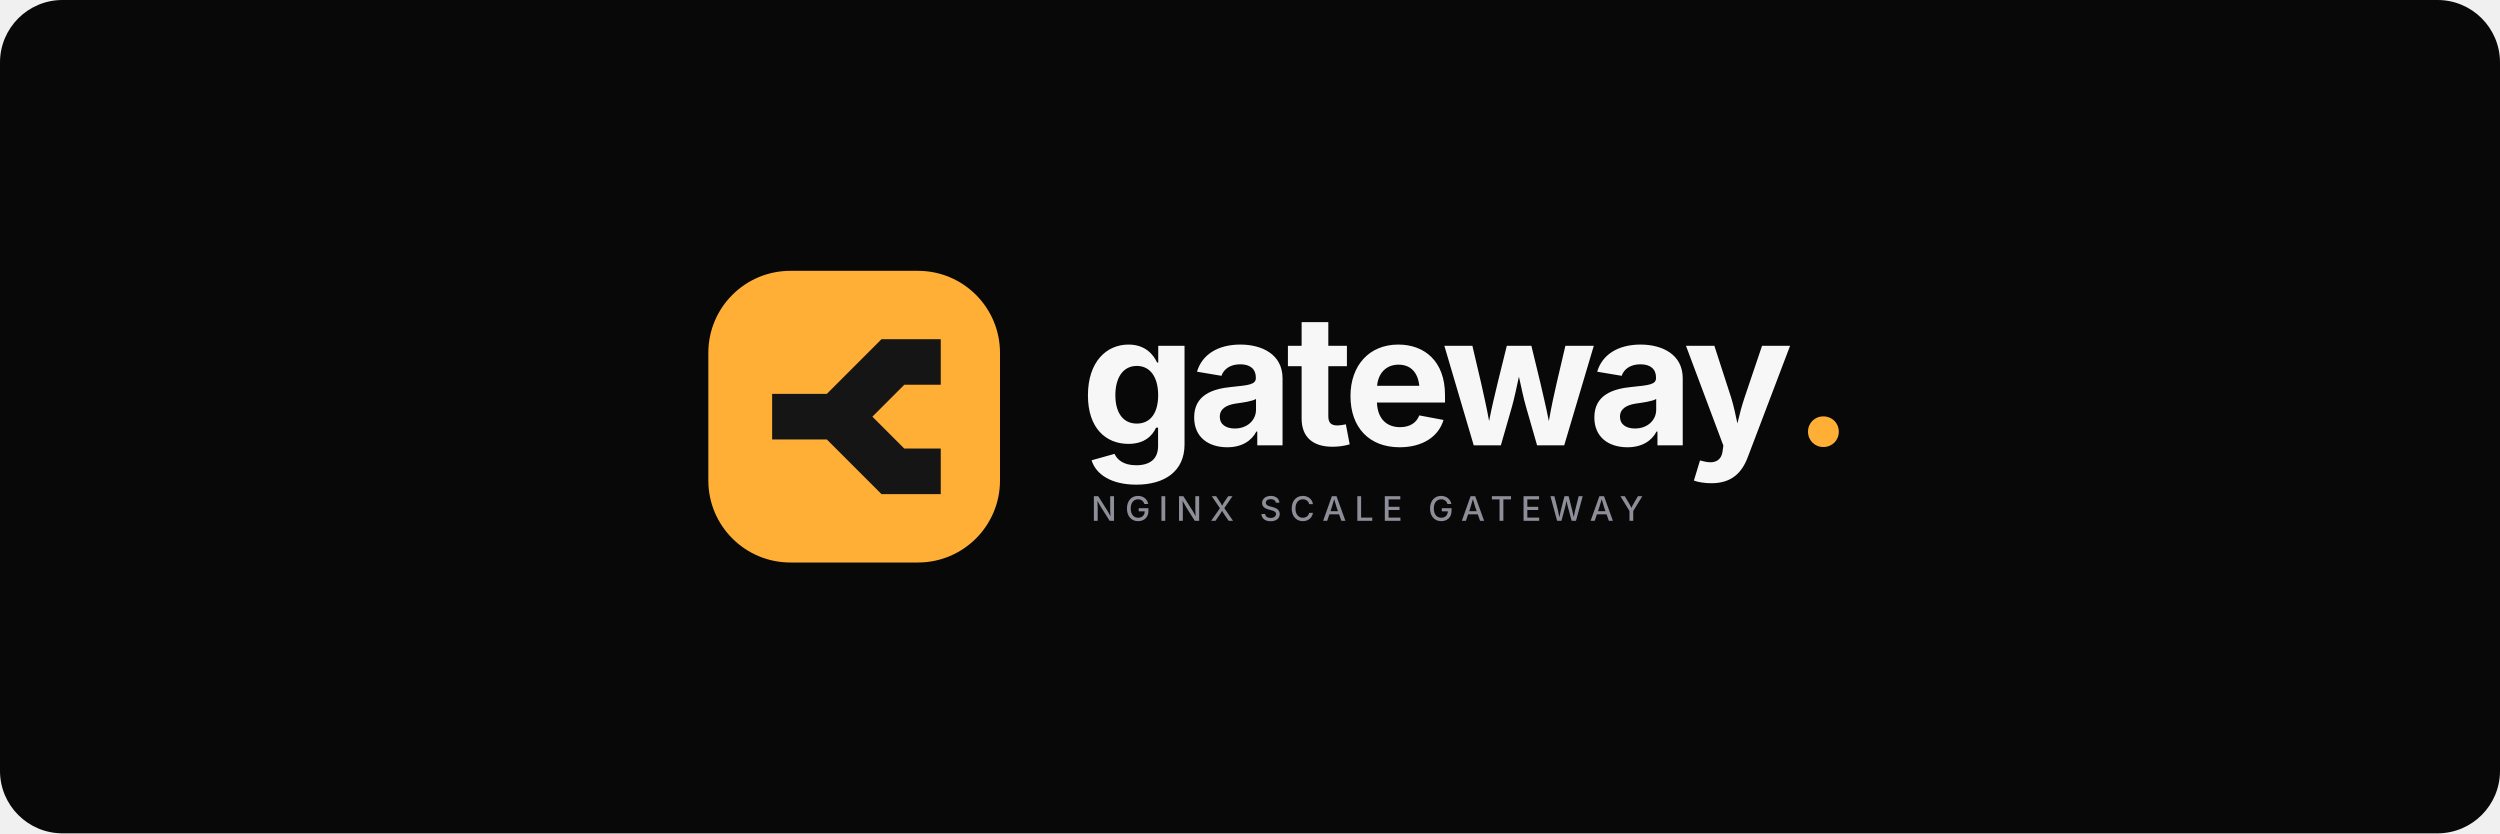
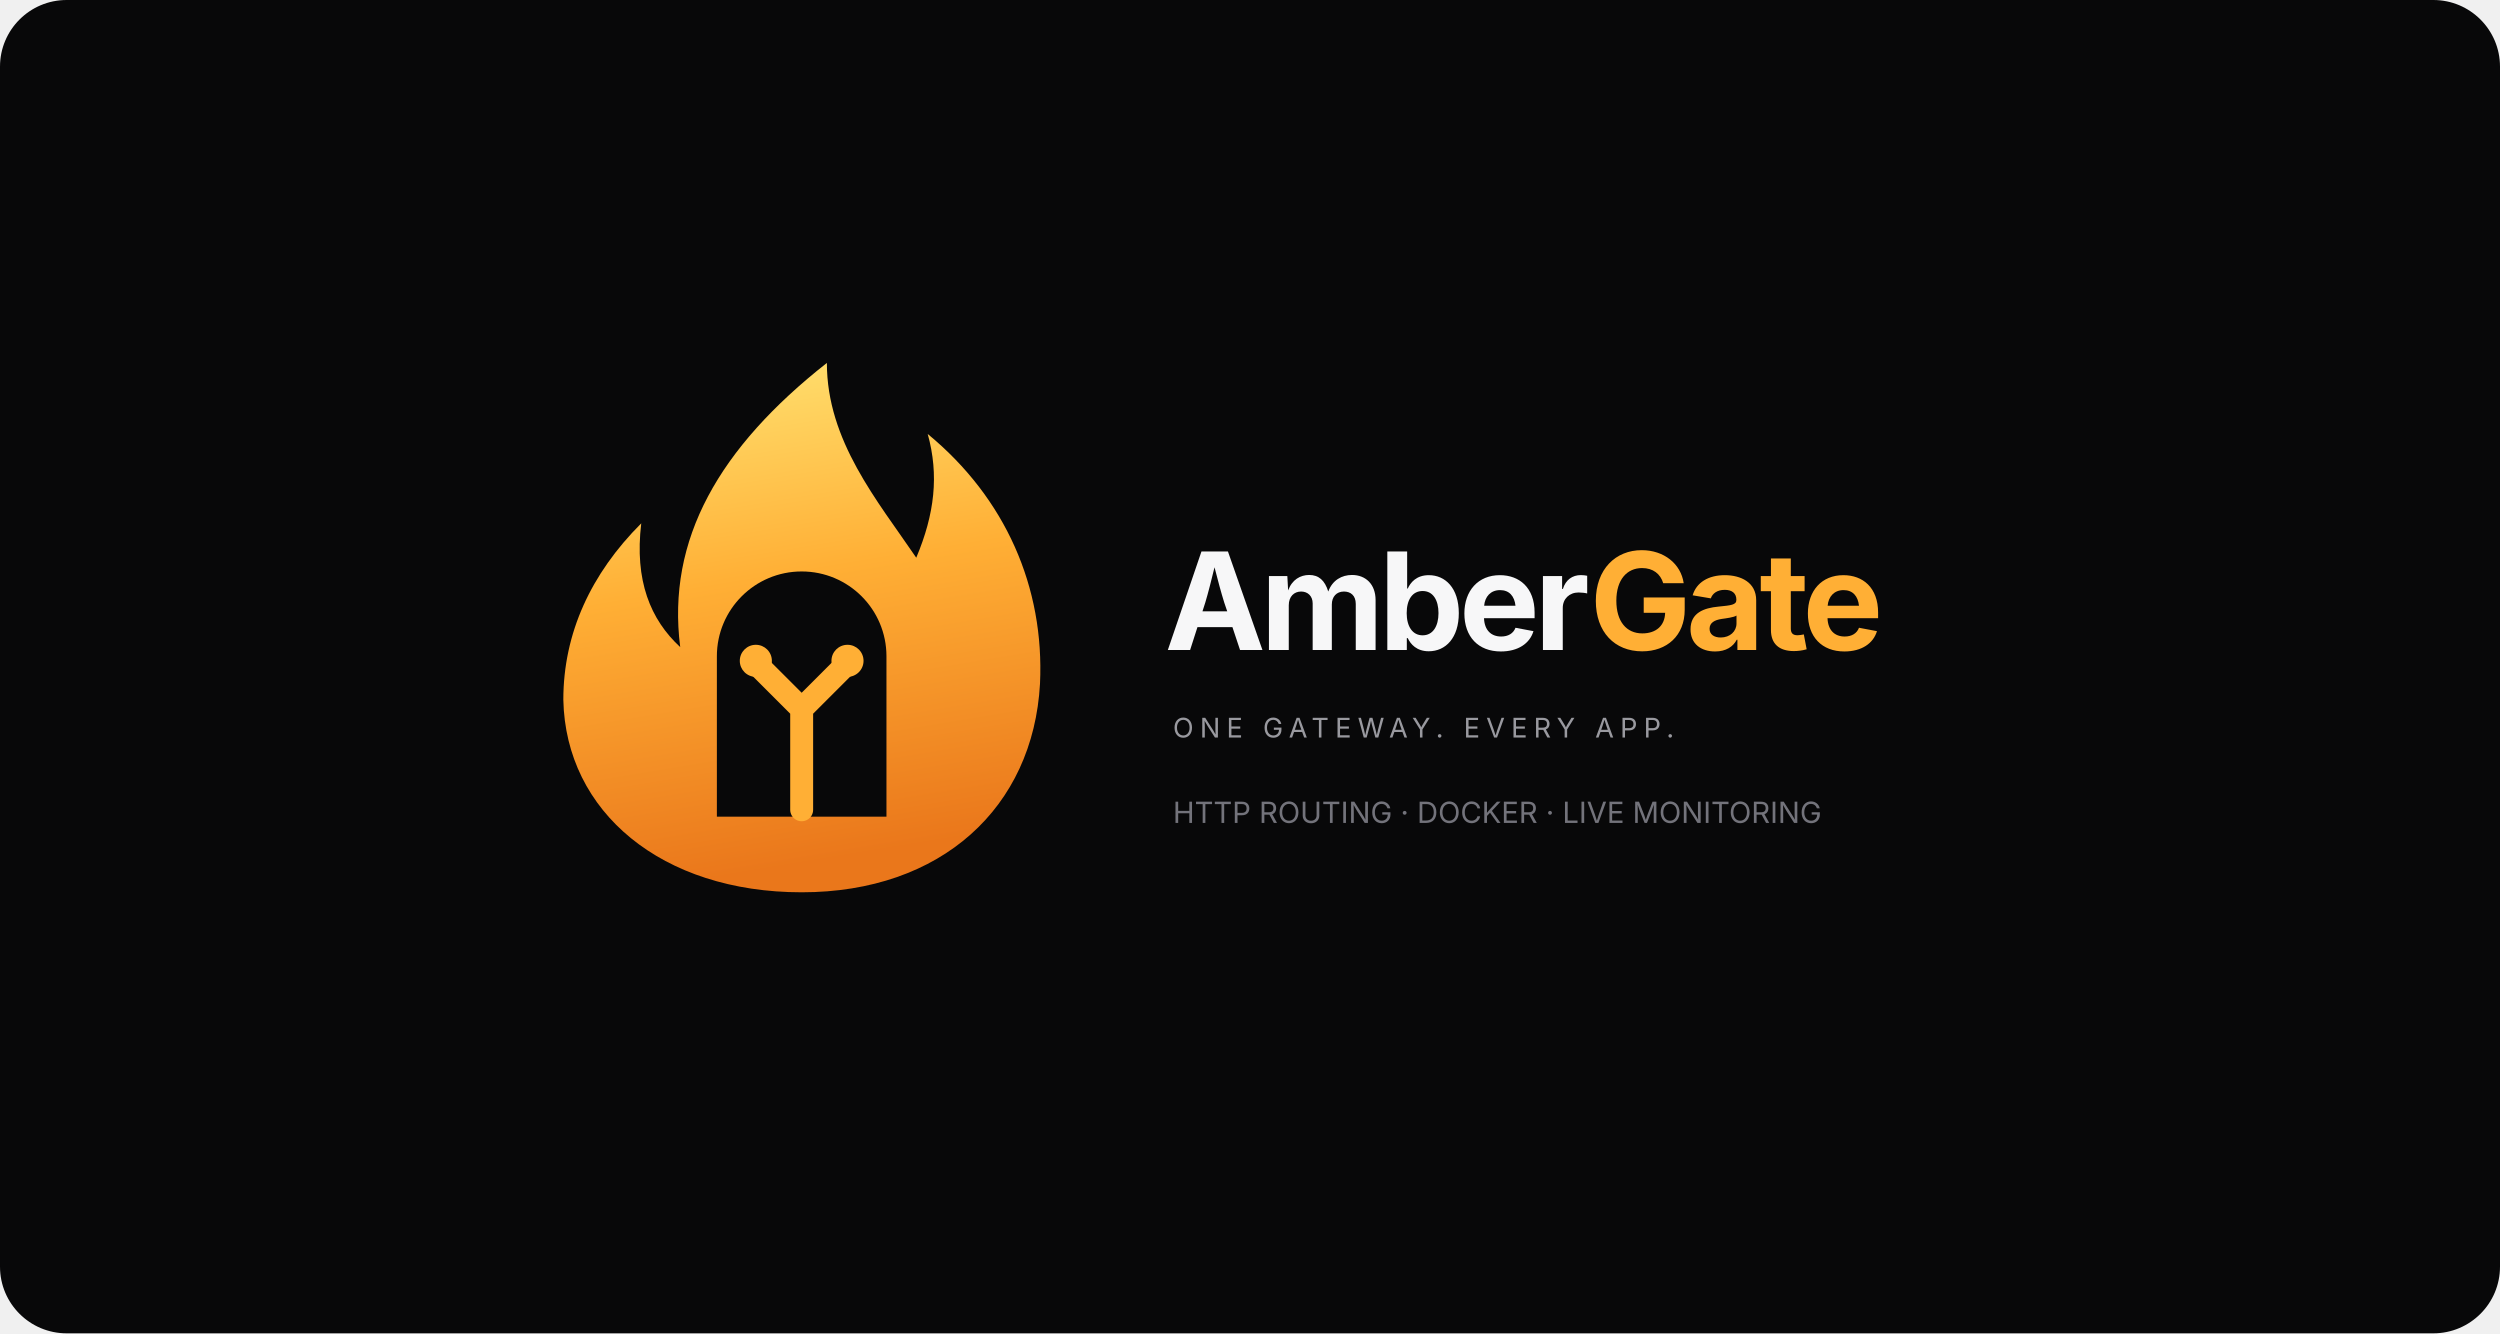
- <svg xmlns="http://www.w3.org/2000/svg" width="960" height="320" viewBox="0 0 960 320" role="img" aria-labelledby="title">
-   <rect width="960" height="320" rx="24" fill="#080809" />
-   <g transform="translate(272 104) scale(1.75)">
-     <rect width="64" height="64" rx="18" fill="#ffaf35" />
-     <path d="M14 27h12l12-12h13v10h-8l-7 7 7 7h8v10H38L26 37H14Z" fill="#151516" />
+ <svg xmlns="http://www.w3.org/2000/svg" width="1200" height="640" viewBox="0 0 1200 640" role="img" aria-labelledby="title">
+   <rect width="1200" height="640" rx="32" fill="#080809" />
+   <g transform="translate(244 161) scale(1.1)">
+     <defs>
+       <linearGradient id="amber-fire" x1="0" y1="0" x2=".15" y2="1">
+         <stop stop-color="#ffe575" />
+         <stop offset=".46" stop-color="#ffaf35" />
+         <stop offset="1" stop-color="#ea771b" />
+       </linearGradient>
+       <mask id="gate-cut">
+         <rect width="256" height="256" fill="white" />
+         <path d="M91 210v-70a37 37 0 0 1 74 0v70Z" fill="black" />
+       </mask>
+     </defs>
+     <path d="M139 12c0 34 22 60 39 85 8-19 10-36 5-54 34 28 51 67 49 109-3 54-43 91-104 91-61 0-103-35-104-84 0-29 12-55 34-77-3 25 4 42 17 54-6-47 17-87 64-124Z" fill="url(#amber-fire)" mask="url(#gate-cut)" />
+     <path d="M128 207v-44m0 0-20-20m20 20 20-20" fill="none" stroke="#ffaf35" stroke-width="10" stroke-linecap="round" stroke-linejoin="round" />
+     <circle cx="108" cy="142" r="7" fill="#ffaf35" />
+     <circle cx="148" cy="142" r="7" fill="#ffaf35" />
  </g>
  <g font-family="Inter,Segoe UI,Arial,sans-serif">
-     <text x="415" y="171" font-size="70" font-weight="750" letter-spacing="-3" fill="#f7f7f8">gateway<tspan fill="#ffaf35">.</tspan>
+     <text x="559" y="312" font-size="65" font-weight="750" letter-spacing="-2.5" fill="#f7f7f8">Amber<tspan fill="#ffaf35">Gate</tspan>
    </text>
-     <text x="419" y="200" font-size="13" font-weight="500" letter-spacing="3.2" fill="#8e8e98">NGINX SCALE GATEWAY</text>
+     <text x="563" y="354" font-size="13" letter-spacing="3" fill="#99999f">ONE GATEWAY. EVERY APP.</text>
+     <text x="563" y="395" font-size="14" fill="#73737b">HTTP ROUTING · DOCKER · LIVE MONITORING</text>
  </g>
</svg>
